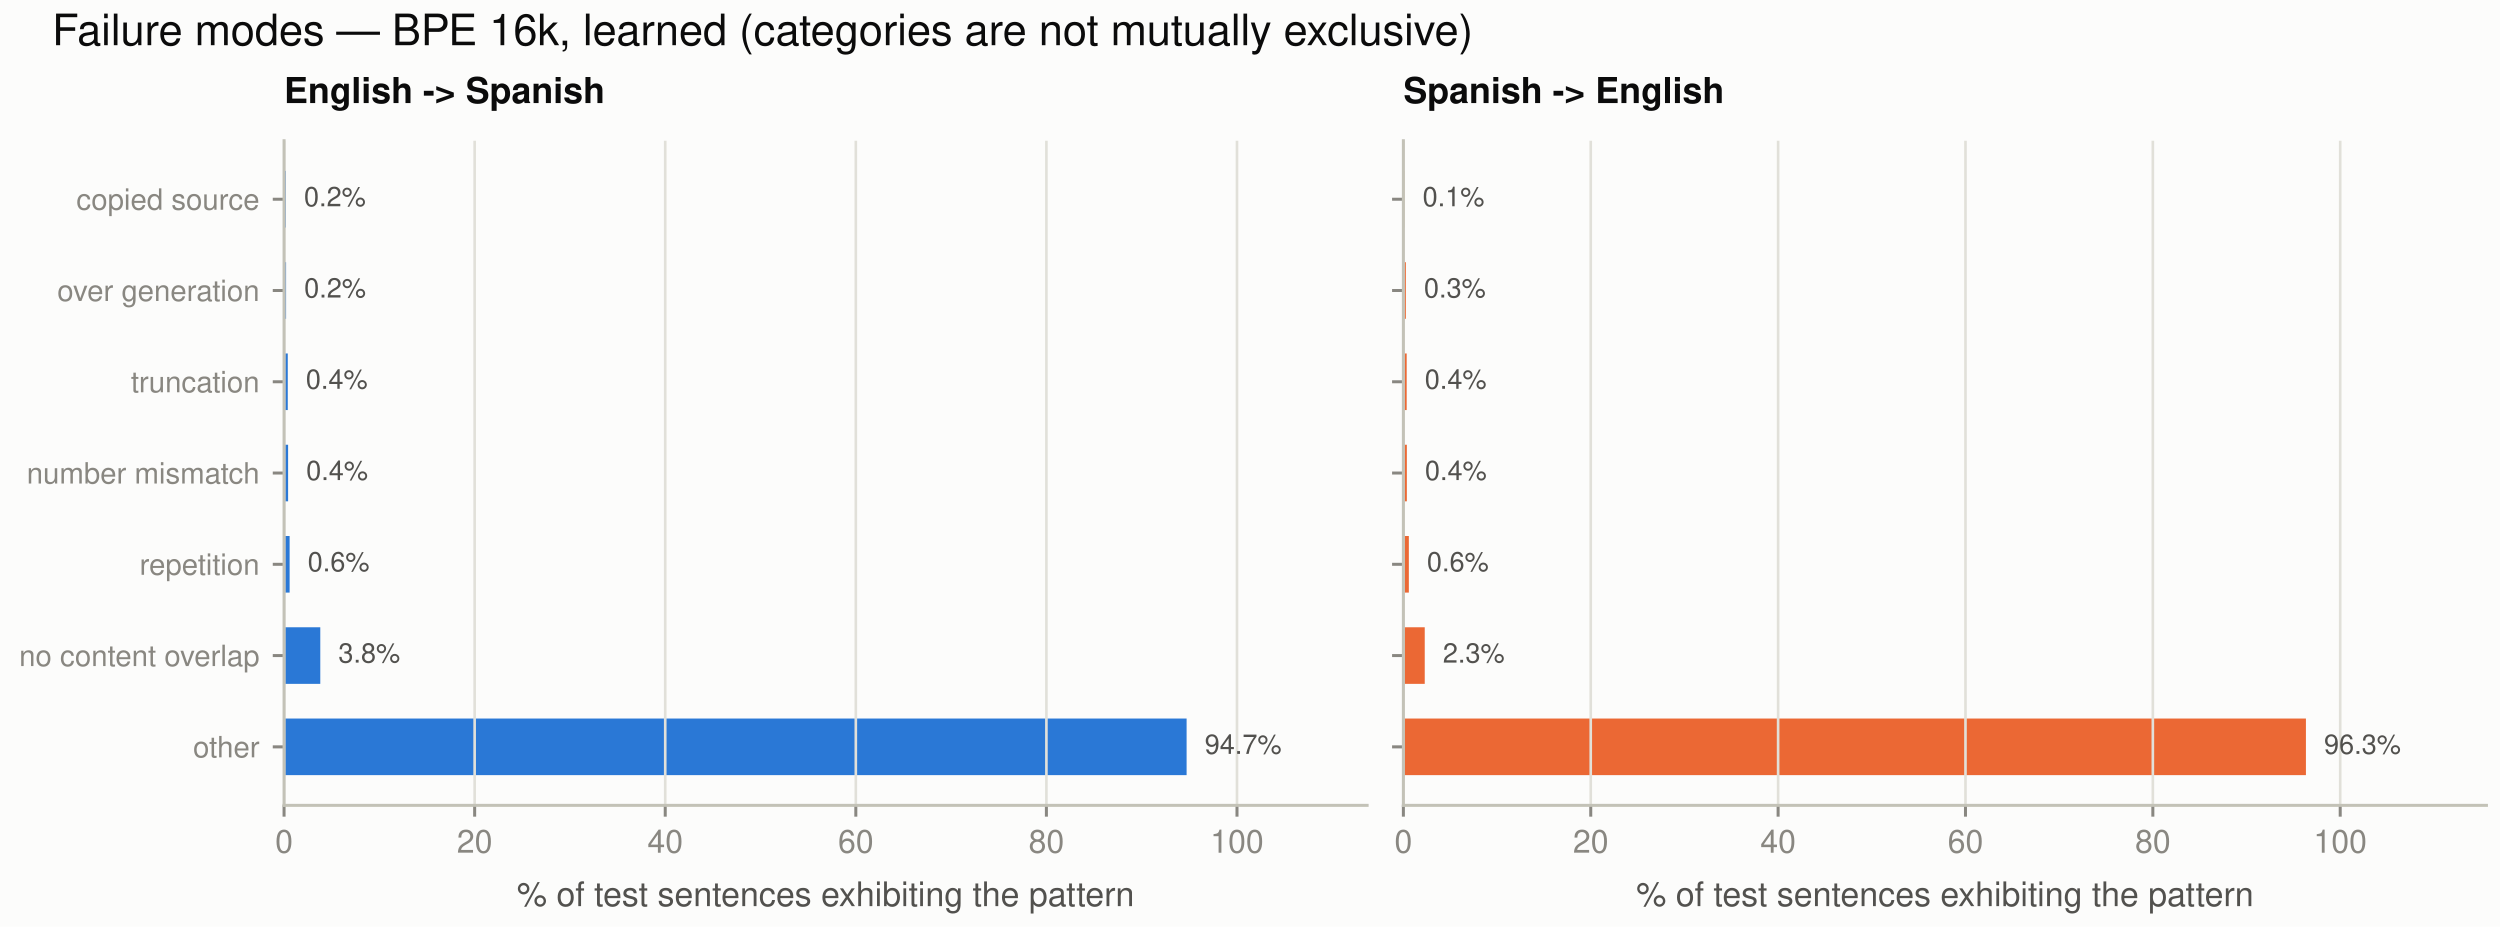
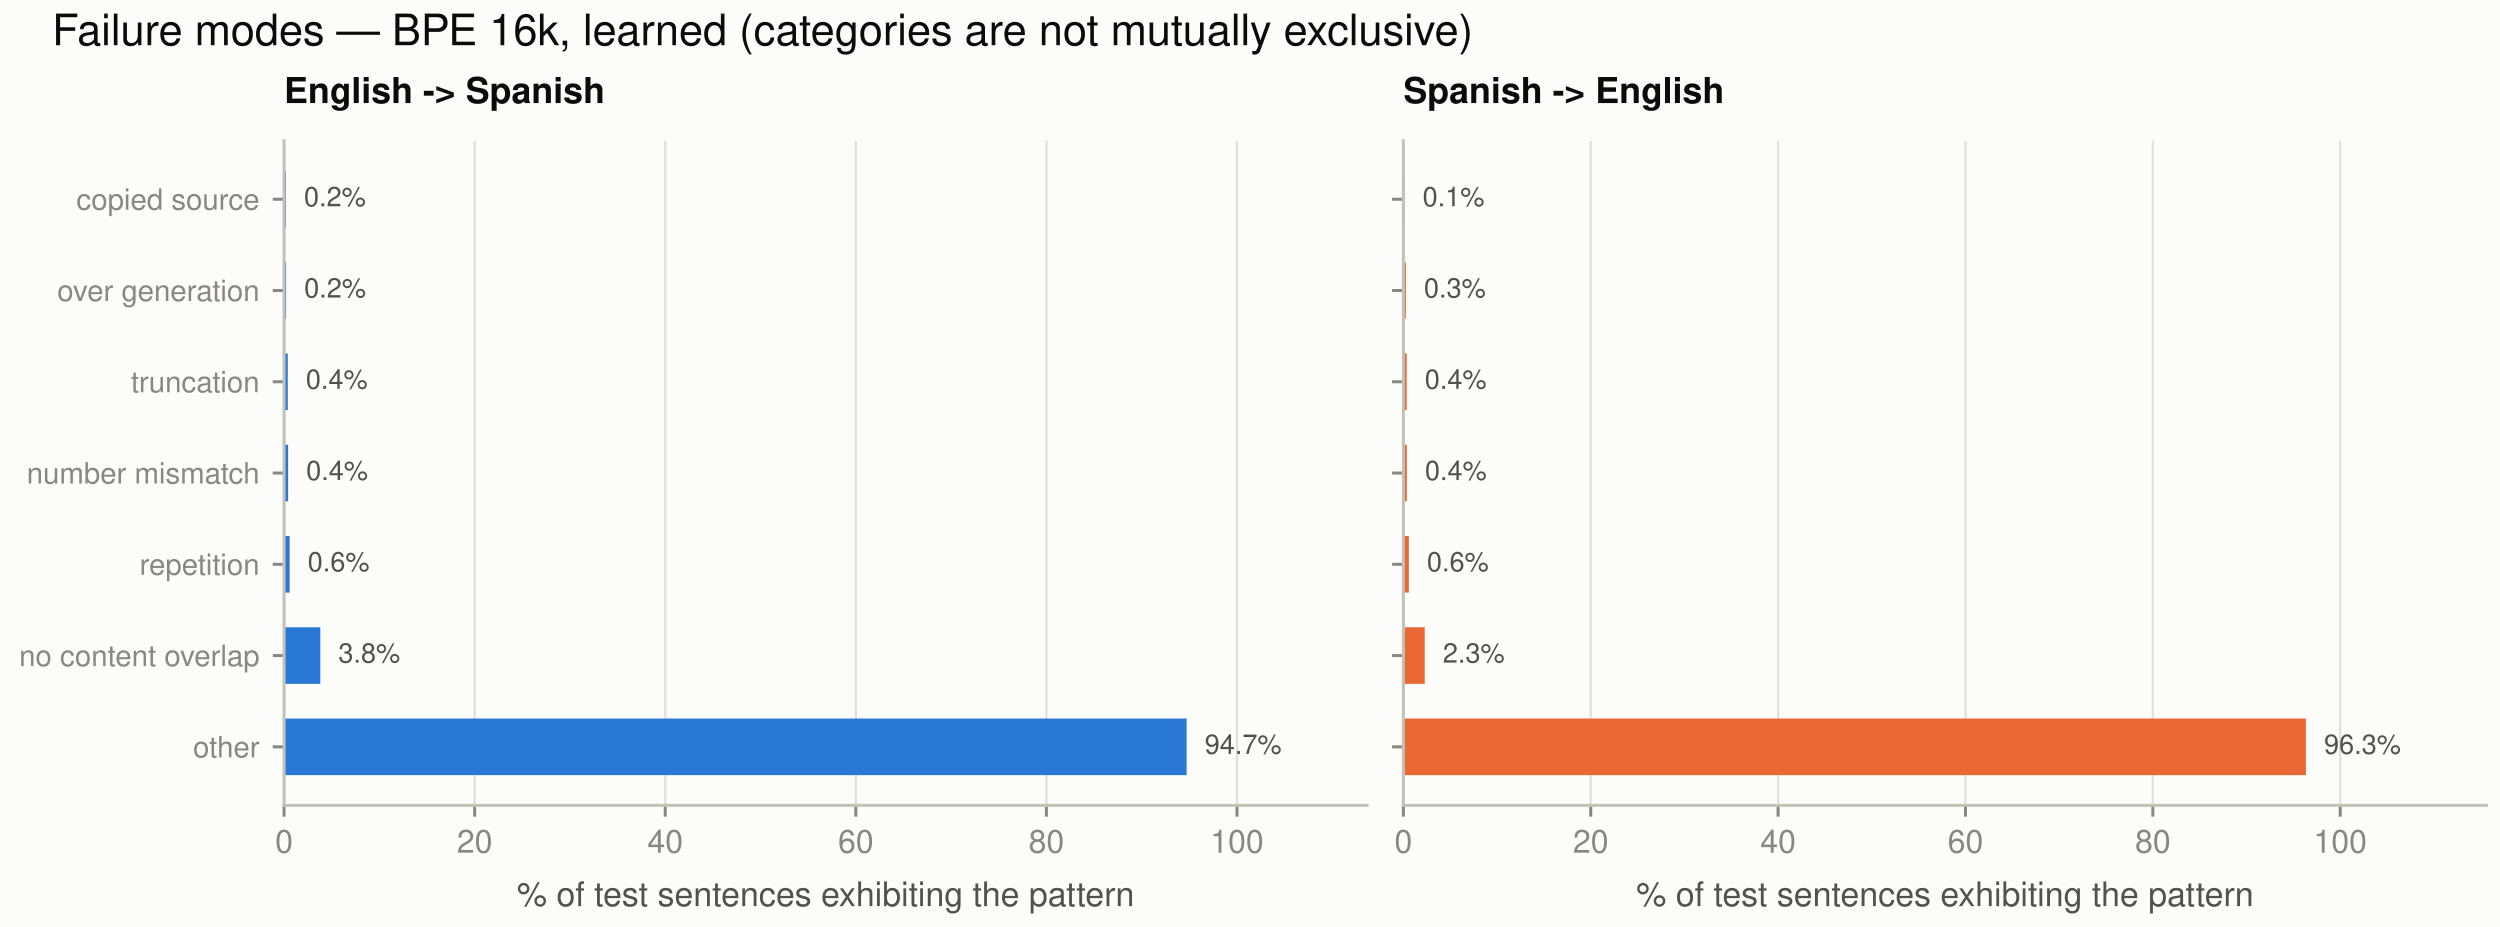
<svg xmlns="http://www.w3.org/2000/svg" xmlns:xlink="http://www.w3.org/1999/xlink" width="663.6pt" height="246pt" viewBox="0 0 663.6 246" version="1.1">
  <defs>
    <style type="text/css">*{stroke-linejoin: round; stroke-linecap: butt}</style>
  </defs>
  <g id="figure_1">
    <g id="patch_1">
      <path d="M 0 246  L 663.6 246  L 663.6 0  L 0 0  z " style="fill: #fcfcfb" />
    </g>
    <g id="axes_1">
      <g id="patch_2">
        <path d="M 75.402 213.775  L 362.889 213.775  L 362.889 37.354  L 75.402 37.354  z " style="fill: #fcfcfb" />
      </g>
-       <g id="patch_3">
-         <path d="M 75.402 205.756  L 314.974 205.756  L 314.974 190.736  L 75.402 190.736  z " clip-path="url(#p00a553e471)" style="fill: #2a78d6" />
-       </g>
-       <g id="patch_4">
-         <path d="M 75.402 181.529  L 85.017 181.529  L 85.017 166.509  L 75.402 166.509  z " clip-path="url(#p00a553e471)" style="fill: #2a78d6" />
-       </g>
-       <g id="patch_5">
-         <path d="M 75.402 157.302  L 76.878 157.302  L 76.878 142.282  L 75.402 142.282  z " clip-path="url(#p00a553e471)" style="fill: #2a78d6" />
-       </g>
-       <g id="patch_6">
-         <path d="M 75.402 133.075  L 76.475 133.075  L 76.475 118.055  L 75.402 118.055  z " clip-path="url(#p00a553e471)" style="fill: #2a78d6" />
-       </g>
-       <g id="patch_7">
-         <path d="M 75.402 108.848  L 76.386 108.848  L 76.386 93.828  L 75.402 93.828  z " clip-path="url(#p00a553e471)" style="fill: #2a78d6" />
-       </g>
-       <g id="patch_8">
-         <path d="M 75.402 84.621  L 75.939 84.621  L 75.939 69.601  L 75.402 69.601  z " clip-path="url(#p00a553e471)" style="fill: #2a78d6" />
-       </g>
-       <g id="patch_9">
-         <path d="M 75.402 60.394  L 75.894 60.394  L 75.894 45.374  L 75.402 45.374  z " clip-path="url(#p00a553e471)" style="fill: #2a78d6" />
-       </g>
      <g id="matplotlib.axis_1">
        <g id="xtick_1">
          <g id="line2d_1">
-             <path d="M 75.402 213.775  L 75.402 37.354  " clip-path="url(#p00a553e471)" style="fill: none; stroke: #e1e0d9; stroke-width: 0.7; stroke-linecap: round" />
+             <path d="M 75.402 213.775  L 75.402 37.354  " clip-path="url(#p9610c69552)" style="fill: none; stroke: #e1e0d9; stroke-width: 0.6; stroke-linecap: round" />
          </g>
          <g id="line2d_2">
            <defs>
-               <path id="m30a05bd6e4" d="M 0 0  L 0 3  " style="stroke: #898781; stroke-width: 0.8" />
+               <path id="m54728ab42d" d="M 0 0  L 0 3  " style="stroke: #898781; stroke-width: 0.8" />
            </defs>
            <g>
-               <use xlink:href="#m30a05bd6e4" x="75.402" y="213.775" style="fill: #898781; stroke: #898781; stroke-width: 0.8" />
+               <use xlink:href="#m54728ab42d" x="75.402" y="213.775" style="fill: #898781; stroke: #898781; stroke-width: 0.8" />
            </g>
          </g>
          <g id="text_1">
            <text style="font-size: 8.5px; font-family: 'Helvetica Neue', 'Helvetica', 'Arial', 'DejaVu Sans', sans-serif; text-anchor: middle; fill: #898781" x="75.402" y="226.345" transform="rotate(-0 75.40184 226.3449)">0</text>
          </g>
        </g>
        <g id="xtick_2">
          <g id="line2d_3">
-             <path d="M 125.991 213.775  L 125.991 37.354  " clip-path="url(#p00a553e471)" style="fill: none; stroke: #e1e0d9; stroke-width: 0.7; stroke-linecap: round" />
+             <path d="M 125.991 213.775  L 125.991 37.354  " clip-path="url(#p9610c69552)" style="fill: none; stroke: #e1e0d9; stroke-width: 0.6; stroke-linecap: round" />
          </g>
          <g id="line2d_4">
            <g>
-               <use xlink:href="#m30a05bd6e4" x="125.991" y="213.775" style="fill: #898781; stroke: #898781; stroke-width: 0.8" />
+               <use xlink:href="#m54728ab42d" x="125.991" y="213.775" style="fill: #898781; stroke: #898781; stroke-width: 0.8" />
            </g>
          </g>
          <g id="text_2">
            <text style="font-size: 8.5px; font-family: 'Helvetica Neue', 'Helvetica', 'Arial', 'DejaVu Sans', sans-serif; text-anchor: middle; fill: #898781" x="125.991" y="226.345" transform="rotate(-0 125.9907 226.3449)">20</text>
          </g>
        </g>
        <g id="xtick_3">
          <g id="line2d_5">
-             <path d="M 176.579 213.775  L 176.579 37.354  " clip-path="url(#p00a553e471)" style="fill: none; stroke: #e1e0d9; stroke-width: 0.7; stroke-linecap: round" />
+             <path d="M 176.579 213.775  L 176.579 37.354  " clip-path="url(#p9610c69552)" style="fill: none; stroke: #e1e0d9; stroke-width: 0.6; stroke-linecap: round" />
          </g>
          <g id="line2d_6">
            <g>
-               <use xlink:href="#m30a05bd6e4" x="176.579" y="213.775" style="fill: #898781; stroke: #898781; stroke-width: 0.8" />
+               <use xlink:href="#m54728ab42d" x="176.579" y="213.775" style="fill: #898781; stroke: #898781; stroke-width: 0.8" />
            </g>
          </g>
          <g id="text_3">
            <text style="font-size: 8.5px; font-family: 'Helvetica Neue', 'Helvetica', 'Arial', 'DejaVu Sans', sans-serif; text-anchor: middle; fill: #898781" x="176.579" y="226.345" transform="rotate(-0 176.5795 226.3449)">40</text>
          </g>
        </g>
        <g id="xtick_4">
          <g id="line2d_7">
-             <path d="M 227.168 213.775  L 227.168 37.354  " clip-path="url(#p00a553e471)" style="fill: none; stroke: #e1e0d9; stroke-width: 0.7; stroke-linecap: round" />
+             <path d="M 227.168 213.775  L 227.168 37.354  " clip-path="url(#p9610c69552)" style="fill: none; stroke: #e1e0d9; stroke-width: 0.6; stroke-linecap: round" />
          </g>
          <g id="line2d_8">
            <g>
-               <use xlink:href="#m30a05bd6e4" x="227.168" y="213.775" style="fill: #898781; stroke: #898781; stroke-width: 0.8" />
+               <use xlink:href="#m54728ab42d" x="227.168" y="213.775" style="fill: #898781; stroke: #898781; stroke-width: 0.8" />
            </g>
          </g>
          <g id="text_4">
            <text style="font-size: 8.5px; font-family: 'Helvetica Neue', 'Helvetica', 'Arial', 'DejaVu Sans', sans-serif; text-anchor: middle; fill: #898781" x="227.168" y="226.345" transform="rotate(-0 227.1683 226.3449)">60</text>
          </g>
        </g>
        <g id="xtick_5">
          <g id="line2d_9">
-             <path d="M 277.757 213.775  L 277.757 37.354  " clip-path="url(#p00a553e471)" style="fill: none; stroke: #e1e0d9; stroke-width: 0.7; stroke-linecap: round" />
+             <path d="M 277.757 213.775  L 277.757 37.354  " clip-path="url(#p9610c69552)" style="fill: none; stroke: #e1e0d9; stroke-width: 0.6; stroke-linecap: round" />
          </g>
          <g id="line2d_10">
            <g>
-               <use xlink:href="#m30a05bd6e4" x="277.757" y="213.775" style="fill: #898781; stroke: #898781; stroke-width: 0.8" />
+               <use xlink:href="#m54728ab42d" x="277.757" y="213.775" style="fill: #898781; stroke: #898781; stroke-width: 0.8" />
            </g>
          </g>
          <g id="text_5">
            <text style="font-size: 8.5px; font-family: 'Helvetica Neue', 'Helvetica', 'Arial', 'DejaVu Sans', sans-serif; text-anchor: middle; fill: #898781" x="277.757" y="226.345" transform="rotate(-0 277.7571 226.3449)">80</text>
          </g>
        </g>
        <g id="xtick_6">
          <g id="line2d_11">
-             <path d="M 328.346 213.775  L 328.346 37.354  " clip-path="url(#p00a553e471)" style="fill: none; stroke: #e1e0d9; stroke-width: 0.7; stroke-linecap: round" />
+             <path d="M 328.346 213.775  L 328.346 37.354  " clip-path="url(#p9610c69552)" style="fill: none; stroke: #e1e0d9; stroke-width: 0.6; stroke-linecap: round" />
          </g>
          <g id="line2d_12">
            <g>
-               <use xlink:href="#m30a05bd6e4" x="328.346" y="213.775" style="fill: #898781; stroke: #898781; stroke-width: 0.8" />
+               <use xlink:href="#m54728ab42d" x="328.346" y="213.775" style="fill: #898781; stroke: #898781; stroke-width: 0.8" />
            </g>
          </g>
          <g id="text_6">
            <text style="font-size: 8.5px; font-family: 'Helvetica Neue', 'Helvetica', 'Arial', 'DejaVu Sans', sans-serif; text-anchor: middle; fill: #898781" x="328.346" y="226.345" transform="rotate(-0 328.3459 226.3449)">100</text>
          </g>
        </g>
        <g id="text_7">
          <text style="font-size: 9px; font-family: 'Helvetica Neue', 'Helvetica', 'Arial', 'DejaVu Sans', sans-serif; text-anchor: middle; fill: #52514e" x="219.145" y="240.518" transform="rotate(-0 219.1453 240.518)">% of test sentences exhibiting the pattern</text>
        </g>
      </g>
      <g id="matplotlib.axis_2">
        <g id="ytick_1">
          <g id="line2d_13">
            <defs>
-               <path id="mb9ba8f9d99" d="M 0 0  L -3 0  " style="stroke: #898781; stroke-width: 0.8" />
+               <path id="m4ba46e6392" d="M 0 0  L -3 0  " style="stroke: #898781; stroke-width: 0.8" />
            </defs>
            <g>
-               <use xlink:href="#mb9ba8f9d99" x="75.402" y="198.246" style="fill: #898781; stroke: #898781; stroke-width: 0.8" />
+               <use xlink:href="#m4ba46e6392" x="75.402" y="198.246" style="fill: #898781; stroke: #898781; stroke-width: 0.8" />
            </g>
          </g>
          <g id="text_8">
            <text style="font-size: 7.8px; font-family: 'Helvetica Neue', 'Helvetica', 'Arial', 'DejaVu Sans', sans-serif; text-anchor: end; fill: #898781" x="68.902" y="201.031" transform="rotate(-0 68.90184 201.0307)">other</text>
          </g>
        </g>
        <g id="ytick_2">
          <g id="line2d_14">
            <g>
-               <use xlink:href="#mb9ba8f9d99" x="75.402" y="174.019" style="fill: #898781; stroke: #898781; stroke-width: 0.8" />
+               <use xlink:href="#m4ba46e6392" x="75.402" y="174.019" style="fill: #898781; stroke: #898781; stroke-width: 0.8" />
            </g>
          </g>
          <g id="text_9">
            <text style="font-size: 7.8px; font-family: 'Helvetica Neue', 'Helvetica', 'Arial', 'DejaVu Sans', sans-serif; text-anchor: end; fill: #898781" x="68.902" y="176.804" transform="rotate(-0 68.90184 176.8037)">no content overlap</text>
          </g>
        </g>
        <g id="ytick_3">
          <g id="line2d_15">
            <g>
-               <use xlink:href="#mb9ba8f9d99" x="75.402" y="149.792" style="fill: #898781; stroke: #898781; stroke-width: 0.8" />
+               <use xlink:href="#m4ba46e6392" x="75.402" y="149.792" style="fill: #898781; stroke: #898781; stroke-width: 0.8" />
            </g>
          </g>
          <g id="text_10">
            <text style="font-size: 7.8px; font-family: 'Helvetica Neue', 'Helvetica', 'Arial', 'DejaVu Sans', sans-serif; text-anchor: end; fill: #898781" x="68.902" y="152.577" transform="rotate(-0 68.90184 152.5767)">repetition</text>
          </g>
        </g>
        <g id="ytick_4">
          <g id="line2d_16">
            <g>
-               <use xlink:href="#mb9ba8f9d99" x="75.402" y="125.565" style="fill: #898781; stroke: #898781; stroke-width: 0.8" />
+               <use xlink:href="#m4ba46e6392" x="75.402" y="125.565" style="fill: #898781; stroke: #898781; stroke-width: 0.8" />
            </g>
          </g>
          <g id="text_11">
            <text style="font-size: 7.8px; font-family: 'Helvetica Neue', 'Helvetica', 'Arial', 'DejaVu Sans', sans-serif; text-anchor: end; fill: #898781" x="68.902" y="128.35" transform="rotate(-0 68.90184 128.3497)">number mismatch</text>
          </g>
        </g>
        <g id="ytick_5">
          <g id="line2d_17">
            <g>
-               <use xlink:href="#mb9ba8f9d99" x="75.402" y="101.338" style="fill: #898781; stroke: #898781; stroke-width: 0.8" />
+               <use xlink:href="#m4ba46e6392" x="75.402" y="101.338" style="fill: #898781; stroke: #898781; stroke-width: 0.8" />
            </g>
          </g>
          <g id="text_12">
            <text style="font-size: 7.8px; font-family: 'Helvetica Neue', 'Helvetica', 'Arial', 'DejaVu Sans', sans-serif; text-anchor: end; fill: #898781" x="68.902" y="104.123" transform="rotate(-0 68.90184 104.1227)">truncation</text>
          </g>
        </g>
        <g id="ytick_6">
          <g id="line2d_18">
            <g>
-               <use xlink:href="#mb9ba8f9d99" x="75.402" y="77.111" style="fill: #898781; stroke: #898781; stroke-width: 0.8" />
+               <use xlink:href="#m4ba46e6392" x="75.402" y="77.111" style="fill: #898781; stroke: #898781; stroke-width: 0.8" />
            </g>
          </g>
          <g id="text_13">
            <text style="font-size: 7.8px; font-family: 'Helvetica Neue', 'Helvetica', 'Arial', 'DejaVu Sans', sans-serif; text-anchor: end; fill: #898781" x="68.902" y="79.896" transform="rotate(-0 68.90184 79.89573)">over generation</text>
          </g>
        </g>
        <g id="ytick_7">
          <g id="line2d_19">
            <g>
-               <use xlink:href="#mb9ba8f9d99" x="75.402" y="52.884" style="fill: #898781; stroke: #898781; stroke-width: 0.8" />
+               <use xlink:href="#m4ba46e6392" x="75.402" y="52.884" style="fill: #898781; stroke: #898781; stroke-width: 0.8" />
            </g>
          </g>
          <g id="text_14">
            <text style="font-size: 7.8px; font-family: 'Helvetica Neue', 'Helvetica', 'Arial', 'DejaVu Sans', sans-serif; text-anchor: end; fill: #898781" x="68.902" y="55.669" transform="rotate(-0 68.90184 55.66873)">copied source</text>
          </g>
        </g>
+       </g>
+       <g id="patch_3">
+         <path d="M 75.402 205.756  L 314.974 205.756  L 314.974 190.736  L 75.402 190.736  z " clip-path="url(#p9610c69552)" style="fill: #2a78d6" />
+       </g>
+       <g id="patch_4">
+         <path d="M 75.402 181.529  L 85.017 181.529  L 85.017 166.509  L 75.402 166.509  z " clip-path="url(#p9610c69552)" style="fill: #2a78d6" />
+       </g>
+       <g id="patch_5">
+         <path d="M 75.402 157.302  L 76.878 157.302  L 76.878 142.282  L 75.402 142.282  z " clip-path="url(#p9610c69552)" style="fill: #2a78d6" />
+       </g>
+       <g id="patch_6">
+         <path d="M 75.402 133.075  L 76.475 133.075  L 76.475 118.055  L 75.402 118.055  z " clip-path="url(#p9610c69552)" style="fill: #2a78d6" />
+       </g>
+       <g id="patch_7">
+         <path d="M 75.402 108.848  L 76.386 108.848  L 76.386 93.828  L 75.402 93.828  z " clip-path="url(#p9610c69552)" style="fill: #2a78d6" />
+       </g>
+       <g id="patch_8">
+         <path d="M 75.402 84.621  L 75.939 84.621  L 75.939 69.601  L 75.402 69.601  z " clip-path="url(#p9610c69552)" style="fill: #2a78d6" />
+       </g>
+       <g id="patch_9">
+         <path d="M 75.402 60.394  L 75.894 60.394  L 75.894 45.374  L 75.402 45.374  z " clip-path="url(#p9610c69552)" style="fill: #2a78d6" />
      </g>
      <g id="patch_10">
        <path d="M 75.402 213.775  L 75.402 37.354  " style="fill: none; stroke: #c3c2b7; stroke-width: 0.8; stroke-linejoin: miter; stroke-linecap: square" />
      </g>
      <g id="patch_11">
        <path d="M 75.402 213.775  L 362.889 213.775  " style="fill: none; stroke: #c3c2b7; stroke-width: 0.8; stroke-linejoin: miter; stroke-linecap: square" />
      </g>
      <g id="text_15">
        <text style="font-size: 7.2px; font-family: 'Helvetica Neue', 'Helvetica', 'Arial', 'DejaVu Sans', sans-serif; text-anchor: start; fill: #52514e" x="319.766" y="200.107" transform="rotate(-0 319.7657 200.1072)">94.7%</text>
      </g>
      <g id="text_16">
        <text style="font-size: 7.2px; font-family: 'Helvetica Neue', 'Helvetica', 'Arial', 'DejaVu Sans', sans-serif; text-anchor: start; fill: #52514e" x="89.808" y="175.88" transform="rotate(-0 89.80839 175.8802)">3.8%</text>
      </g>
      <g id="text_17">
        <text style="font-size: 7.2px; font-family: 'Helvetica Neue', 'Helvetica', 'Arial', 'DejaVu Sans', sans-serif; text-anchor: start; fill: #52514e" x="81.669" y="151.653" transform="rotate(-0 81.6691 151.6532)">0.6%</text>
      </g>
      <g id="text_18">
        <text style="font-size: 7.2px; font-family: 'Helvetica Neue', 'Helvetica', 'Arial', 'DejaVu Sans', sans-serif; text-anchor: start; fill: #52514e" x="81.267" y="127.426" transform="rotate(-0 81.2666 127.4262)">0.4%</text>
      </g>
      <g id="text_19">
        <text style="font-size: 7.2px; font-family: 'Helvetica Neue', 'Helvetica', 'Arial', 'DejaVu Sans', sans-serif; text-anchor: start; fill: #52514e" x="81.177" y="103.199" transform="rotate(-0 81.17716 103.1992)">0.4%</text>
      </g>
      <g id="text_20">
        <text style="font-size: 7.2px; font-family: 'Helvetica Neue', 'Helvetica', 'Arial', 'DejaVu Sans', sans-serif; text-anchor: start; fill: #52514e" x="80.73" y="78.972" transform="rotate(-0 80.72995 78.9722)">0.2%</text>
      </g>
      <g id="text_21">
        <text style="font-size: 7.2px; font-family: 'Helvetica Neue', 'Helvetica', 'Arial', 'DejaVu Sans', sans-serif; text-anchor: start; fill: #52514e" x="80.685" y="54.745" transform="rotate(-0 80.68523 54.7452)">0.2%</text>
      </g>
      <g id="text_22">
        <text style="font-weight: 600; font-size: 9.5px; font-family: 'Helvetica Neue', 'Helvetica', 'Arial', 'DejaVu Sans', sans-serif; text-anchor: start; fill: #0b0b0b" x="75.402" y="27.354" transform="rotate(-0 75.40184 27.35439)">English -&gt; Spanish</text>
      </g>
    </g>
    <g id="axes_2">
      <g id="patch_12">
        <path d="M 372.513 213.775  L 660 213.775  L 660 37.354  L 372.513 37.354  z " style="fill: #fcfcfb" />
      </g>
-       <g id="patch_13">
-         <path d="M 372.513 205.756  L 612.085 205.756  L 612.085 190.736  L 372.513 190.736  z " clip-path="url(#p58e6df821f)" style="fill: #eb6834" />
-       </g>
-       <g id="patch_14">
-         <path d="M 372.513 181.529  L 378.184 181.529  L 378.184 166.509  L 372.513 166.509  z " clip-path="url(#p58e6df821f)" style="fill: #eb6834" />
-       </g>
-       <g id="patch_15">
-         <path d="M 372.513 157.302  L 373.964 157.302  L 373.964 142.282  L 372.513 142.282  z " clip-path="url(#p58e6df821f)" style="fill: #eb6834" />
-       </g>
-       <g id="patch_16">
-         <path d="M 372.513 133.075  L 373.436 133.075  L 373.436 118.055  L 372.513 118.055  z " clip-path="url(#p58e6df821f)" style="fill: #eb6834" />
-       </g>
-       <g id="patch_17">
-         <path d="M 372.513 108.848  L 373.392 108.848  L 373.392 93.828  L 372.513 93.828  z " clip-path="url(#p58e6df821f)" style="fill: #eb6834" />
-       </g>
-       <g id="patch_18">
-         <path d="M 372.513 84.621  L 373.172 84.621  L 373.172 69.601  L 372.513 69.601  z " clip-path="url(#p58e6df821f)" style="fill: #eb6834" />
-       </g>
-       <g id="patch_19">
-         <path d="M 372.513 60.394  L 372.82 60.394  L 372.82 45.374  L 372.513 45.374  z " clip-path="url(#p58e6df821f)" style="fill: #eb6834" />
-       </g>
      <g id="matplotlib.axis_3">
        <g id="xtick_7">
          <g id="line2d_20">
-             <path d="M 372.513 213.775  L 372.513 37.354  " clip-path="url(#p58e6df821f)" style="fill: none; stroke: #e1e0d9; stroke-width: 0.7; stroke-linecap: round" />
+             <path d="M 372.513 213.775  L 372.513 37.354  " clip-path="url(#p27e173aaad)" style="fill: none; stroke: #e1e0d9; stroke-width: 0.6; stroke-linecap: round" />
          </g>
          <g id="line2d_21">
            <g>
-               <use xlink:href="#m30a05bd6e4" x="372.513" y="213.775" style="fill: #898781; stroke: #898781; stroke-width: 0.8" />
+               <use xlink:href="#m54728ab42d" x="372.513" y="213.775" style="fill: #898781; stroke: #898781; stroke-width: 0.8" />
            </g>
          </g>
          <g id="text_23">
            <text style="font-size: 8.5px; font-family: 'Helvetica Neue', 'Helvetica', 'Arial', 'DejaVu Sans', sans-serif; text-anchor: middle; fill: #898781" x="372.513" y="226.345" transform="rotate(-0 372.5127 226.3449)">0</text>
          </g>
        </g>
        <g id="xtick_8">
          <g id="line2d_22">
-             <path d="M 422.247 213.775  L 422.247 37.354  " clip-path="url(#p58e6df821f)" style="fill: none; stroke: #e1e0d9; stroke-width: 0.7; stroke-linecap: round" />
+             <path d="M 422.247 213.775  L 422.247 37.354  " clip-path="url(#p27e173aaad)" style="fill: none; stroke: #e1e0d9; stroke-width: 0.6; stroke-linecap: round" />
          </g>
          <g id="line2d_23">
            <g>
-               <use xlink:href="#m30a05bd6e4" x="422.247" y="213.775" style="fill: #898781; stroke: #898781; stroke-width: 0.8" />
+               <use xlink:href="#m54728ab42d" x="422.247" y="213.775" style="fill: #898781; stroke: #898781; stroke-width: 0.8" />
            </g>
          </g>
          <g id="text_24">
            <text style="font-size: 8.5px; font-family: 'Helvetica Neue', 'Helvetica', 'Arial', 'DejaVu Sans', sans-serif; text-anchor: middle; fill: #898781" x="422.247" y="226.345" transform="rotate(-0 422.2474 226.3449)">20</text>
          </g>
        </g>
        <g id="xtick_9">
          <g id="line2d_24">
-             <path d="M 471.982 213.775  L 471.982 37.354  " clip-path="url(#p58e6df821f)" style="fill: none; stroke: #e1e0d9; stroke-width: 0.7; stroke-linecap: round" />
+             <path d="M 471.982 213.775  L 471.982 37.354  " clip-path="url(#p27e173aaad)" style="fill: none; stroke: #e1e0d9; stroke-width: 0.6; stroke-linecap: round" />
          </g>
          <g id="line2d_25">
            <g>
-               <use xlink:href="#m30a05bd6e4" x="471.982" y="213.775" style="fill: #898781; stroke: #898781; stroke-width: 0.8" />
+               <use xlink:href="#m54728ab42d" x="471.982" y="213.775" style="fill: #898781; stroke: #898781; stroke-width: 0.8" />
            </g>
          </g>
          <g id="text_25">
            <text style="font-size: 8.5px; font-family: 'Helvetica Neue', 'Helvetica', 'Arial', 'DejaVu Sans', sans-serif; text-anchor: middle; fill: #898781" x="471.982" y="226.345" transform="rotate(-0 471.982 226.3449)">40</text>
          </g>
        </g>
        <g id="xtick_10">
          <g id="line2d_26">
-             <path d="M 521.717 213.775  L 521.717 37.354  " clip-path="url(#p58e6df821f)" style="fill: none; stroke: #e1e0d9; stroke-width: 0.7; stroke-linecap: round" />
+             <path d="M 521.717 213.775  L 521.717 37.354  " clip-path="url(#p27e173aaad)" style="fill: none; stroke: #e1e0d9; stroke-width: 0.6; stroke-linecap: round" />
          </g>
          <g id="line2d_27">
            <g>
-               <use xlink:href="#m30a05bd6e4" x="521.717" y="213.775" style="fill: #898781; stroke: #898781; stroke-width: 0.8" />
+               <use xlink:href="#m54728ab42d" x="521.717" y="213.775" style="fill: #898781; stroke: #898781; stroke-width: 0.8" />
            </g>
          </g>
          <g id="text_26">
            <text style="font-size: 8.5px; font-family: 'Helvetica Neue', 'Helvetica', 'Arial', 'DejaVu Sans', sans-serif; text-anchor: middle; fill: #898781" x="521.717" y="226.345" transform="rotate(-0 521.7167 226.3449)">60</text>
          </g>
        </g>
        <g id="xtick_11">
          <g id="line2d_28">
-             <path d="M 571.451 213.775  L 571.451 37.354  " clip-path="url(#p58e6df821f)" style="fill: none; stroke: #e1e0d9; stroke-width: 0.7; stroke-linecap: round" />
+             <path d="M 571.451 213.775  L 571.451 37.354  " clip-path="url(#p27e173aaad)" style="fill: none; stroke: #e1e0d9; stroke-width: 0.6; stroke-linecap: round" />
          </g>
          <g id="line2d_29">
            <g>
-               <use xlink:href="#m30a05bd6e4" x="571.451" y="213.775" style="fill: #898781; stroke: #898781; stroke-width: 0.8" />
+               <use xlink:href="#m54728ab42d" x="571.451" y="213.775" style="fill: #898781; stroke: #898781; stroke-width: 0.8" />
            </g>
          </g>
          <g id="text_27">
            <text style="font-size: 8.5px; font-family: 'Helvetica Neue', 'Helvetica', 'Arial', 'DejaVu Sans', sans-serif; text-anchor: middle; fill: #898781" x="571.451" y="226.345" transform="rotate(-0 571.4514 226.3449)">80</text>
          </g>
        </g>
        <g id="xtick_12">
          <g id="line2d_30">
-             <path d="M 621.186 213.775  L 621.186 37.354  " clip-path="url(#p58e6df821f)" style="fill: none; stroke: #e1e0d9; stroke-width: 0.7; stroke-linecap: round" />
+             <path d="M 621.186 213.775  L 621.186 37.354  " clip-path="url(#p27e173aaad)" style="fill: none; stroke: #e1e0d9; stroke-width: 0.6; stroke-linecap: round" />
          </g>
          <g id="line2d_31">
            <g>
-               <use xlink:href="#m30a05bd6e4" x="621.186" y="213.775" style="fill: #898781; stroke: #898781; stroke-width: 0.8" />
+               <use xlink:href="#m54728ab42d" x="621.186" y="213.775" style="fill: #898781; stroke: #898781; stroke-width: 0.8" />
            </g>
          </g>
          <g id="text_28">
            <text style="font-size: 8.5px; font-family: 'Helvetica Neue', 'Helvetica', 'Arial', 'DejaVu Sans', sans-serif; text-anchor: middle; fill: #898781" x="621.186" y="226.345" transform="rotate(-0 621.1861 226.3449)">100</text>
          </g>
        </g>
        <g id="text_29">
          <text style="font-size: 9px; font-family: 'Helvetica Neue', 'Helvetica', 'Arial', 'DejaVu Sans', sans-serif; text-anchor: middle; fill: #52514e" x="516.256" y="240.518" transform="rotate(-0 516.2561 240.518)">% of test sentences exhibiting the pattern</text>
        </g>
      </g>
      <g id="matplotlib.axis_4">
        <g id="ytick_8">
          <g id="line2d_32">
            <g>
-               <use xlink:href="#mb9ba8f9d99" x="372.513" y="198.246" style="fill: #898781; stroke: #898781; stroke-width: 0.8" />
+               <use xlink:href="#m4ba46e6392" x="372.513" y="198.246" style="fill: #898781; stroke: #898781; stroke-width: 0.8" />
            </g>
          </g>
        </g>
        <g id="ytick_9">
          <g id="line2d_33">
            <g>
-               <use xlink:href="#mb9ba8f9d99" x="372.513" y="174.019" style="fill: #898781; stroke: #898781; stroke-width: 0.8" />
+               <use xlink:href="#m4ba46e6392" x="372.513" y="174.019" style="fill: #898781; stroke: #898781; stroke-width: 0.8" />
            </g>
          </g>
        </g>
        <g id="ytick_10">
          <g id="line2d_34">
            <g>
-               <use xlink:href="#mb9ba8f9d99" x="372.513" y="149.792" style="fill: #898781; stroke: #898781; stroke-width: 0.8" />
+               <use xlink:href="#m4ba46e6392" x="372.513" y="149.792" style="fill: #898781; stroke: #898781; stroke-width: 0.8" />
            </g>
          </g>
        </g>
        <g id="ytick_11">
          <g id="line2d_35">
            <g>
-               <use xlink:href="#mb9ba8f9d99" x="372.513" y="125.565" style="fill: #898781; stroke: #898781; stroke-width: 0.8" />
+               <use xlink:href="#m4ba46e6392" x="372.513" y="125.565" style="fill: #898781; stroke: #898781; stroke-width: 0.8" />
            </g>
          </g>
        </g>
        <g id="ytick_12">
          <g id="line2d_36">
            <g>
-               <use xlink:href="#mb9ba8f9d99" x="372.513" y="101.338" style="fill: #898781; stroke: #898781; stroke-width: 0.8" />
+               <use xlink:href="#m4ba46e6392" x="372.513" y="101.338" style="fill: #898781; stroke: #898781; stroke-width: 0.8" />
            </g>
          </g>
        </g>
        <g id="ytick_13">
          <g id="line2d_37">
            <g>
-               <use xlink:href="#mb9ba8f9d99" x="372.513" y="77.111" style="fill: #898781; stroke: #898781; stroke-width: 0.8" />
+               <use xlink:href="#m4ba46e6392" x="372.513" y="77.111" style="fill: #898781; stroke: #898781; stroke-width: 0.8" />
            </g>
          </g>
        </g>
        <g id="ytick_14">
          <g id="line2d_38">
            <g>
-               <use xlink:href="#mb9ba8f9d99" x="372.513" y="52.884" style="fill: #898781; stroke: #898781; stroke-width: 0.8" />
-             </g>
-           </g>
-         </g>
+               <use xlink:href="#m4ba46e6392" x="372.513" y="52.884" style="fill: #898781; stroke: #898781; stroke-width: 0.8" />
+             </g>
+           </g>
+         </g>
+       </g>
+       <g id="patch_13">
+         <path d="M 372.513 205.756  L 612.085 205.756  L 612.085 190.736  L 372.513 190.736  z " clip-path="url(#p27e173aaad)" style="fill: #eb6834" />
+       </g>
+       <g id="patch_14">
+         <path d="M 372.513 181.529  L 378.184 181.529  L 378.184 166.509  L 372.513 166.509  z " clip-path="url(#p27e173aaad)" style="fill: #eb6834" />
+       </g>
+       <g id="patch_15">
+         <path d="M 372.513 157.302  L 373.964 157.302  L 373.964 142.282  L 372.513 142.282  z " clip-path="url(#p27e173aaad)" style="fill: #eb6834" />
+       </g>
+       <g id="patch_16">
+         <path d="M 372.513 133.075  L 373.436 133.075  L 373.436 118.055  L 372.513 118.055  z " clip-path="url(#p27e173aaad)" style="fill: #eb6834" />
+       </g>
+       <g id="patch_17">
+         <path d="M 372.513 108.848  L 373.392 108.848  L 373.392 93.828  L 372.513 93.828  z " clip-path="url(#p27e173aaad)" style="fill: #eb6834" />
+       </g>
+       <g id="patch_18">
+         <path d="M 372.513 84.621  L 373.172 84.621  L 373.172 69.601  L 372.513 69.601  z " clip-path="url(#p27e173aaad)" style="fill: #eb6834" />
+       </g>
+       <g id="patch_19">
+         <path d="M 372.513 60.394  L 372.82 60.394  L 372.82 45.374  L 372.513 45.374  z " clip-path="url(#p27e173aaad)" style="fill: #eb6834" />
      </g>
      <g id="patch_20">
        <path d="M 372.513 213.775  L 372.513 37.354  " style="fill: none; stroke: #c3c2b7; stroke-width: 0.8; stroke-linejoin: miter; stroke-linecap: square" />
      </g>
      <g id="patch_21">
        <path d="M 372.513 213.775  L 660 213.775  " style="fill: none; stroke: #c3c2b7; stroke-width: 0.8; stroke-linejoin: miter; stroke-linecap: square" />
      </g>
      <g id="text_30">
        <text style="font-size: 7.2px; font-family: 'Helvetica Neue', 'Helvetica', 'Arial', 'DejaVu Sans', sans-serif; text-anchor: start; fill: #52514e" x="616.876" y="200.107" transform="rotate(-0 616.8765 200.1072)">96.3%</text>
      </g>
      <g id="text_31">
        <text style="font-size: 7.2px; font-family: 'Helvetica Neue', 'Helvetica', 'Arial', 'DejaVu Sans', sans-serif; text-anchor: start; fill: #52514e" x="382.976" y="175.88" transform="rotate(-0 382.9758 175.8802)">2.3%</text>
      </g>
      <g id="text_32">
        <text style="font-size: 7.2px; font-family: 'Helvetica Neue', 'Helvetica', 'Arial', 'DejaVu Sans', sans-serif; text-anchor: start; fill: #52514e" x="378.755" y="151.653" transform="rotate(-0 378.755 151.6532)">0.6%</text>
      </g>
      <g id="text_33">
        <text style="font-size: 7.2px; font-family: 'Helvetica Neue', 'Helvetica', 'Arial', 'DejaVu Sans', sans-serif; text-anchor: start; fill: #52514e" x="378.227" y="127.426" transform="rotate(-0 378.2274 127.4262)">0.4%</text>
      </g>
      <g id="text_34">
        <text style="font-size: 7.2px; font-family: 'Helvetica Neue', 'Helvetica', 'Arial', 'DejaVu Sans', sans-serif; text-anchor: start; fill: #52514e" x="378.183" y="103.199" transform="rotate(-0 378.1835 103.1992)">0.4%</text>
      </g>
      <g id="text_35">
        <text style="font-size: 7.2px; font-family: 'Helvetica Neue', 'Helvetica', 'Arial', 'DejaVu Sans', sans-serif; text-anchor: start; fill: #52514e" x="377.964" y="78.972" transform="rotate(-0 377.9636 78.9722)">0.3%</text>
      </g>
      <g id="text_36">
        <text style="font-size: 7.2px; font-family: 'Helvetica Neue', 'Helvetica', 'Arial', 'DejaVu Sans', sans-serif; text-anchor: start; fill: #52514e" x="377.612" y="54.745" transform="rotate(-0 377.6119 54.7452)">0.1%</text>
      </g>
      <g id="text_37">
        <text style="font-weight: 600; font-size: 9.5px; font-family: 'Helvetica Neue', 'Helvetica', 'Arial', 'DejaVu Sans', sans-serif; text-anchor: start; fill: #0b0b0b" x="372.513" y="27.354" transform="rotate(-0 372.5127 27.35439)">Spanish -&gt; English</text>
      </g>
    </g>
    <g id="text_38">
      <text style="font-size: 11.5px; font-family: 'Helvetica Neue', 'Helvetica', 'Arial', 'DejaVu Sans', sans-serif; text-anchor: start; fill: #0b0b0b" x="13.848" y="12.006" transform="rotate(-0 13.84776 12.00578)">Failure modes — BPE 16k, learned   (categories are not mutually exclusive)</text>
    </g>
  </g>
  <defs>
-     <clipPath id="p00a553e471">
+     <clipPath id="p9610c69552">
      <rect x="75.402" y="37.354" width="287.487" height="176.421" />
    </clipPath>
-     <clipPath id="p58e6df821f">
+     <clipPath id="p27e173aaad">
      <rect x="372.513" y="37.354" width="287.487" height="176.421" />
    </clipPath>
  </defs>
</svg>
